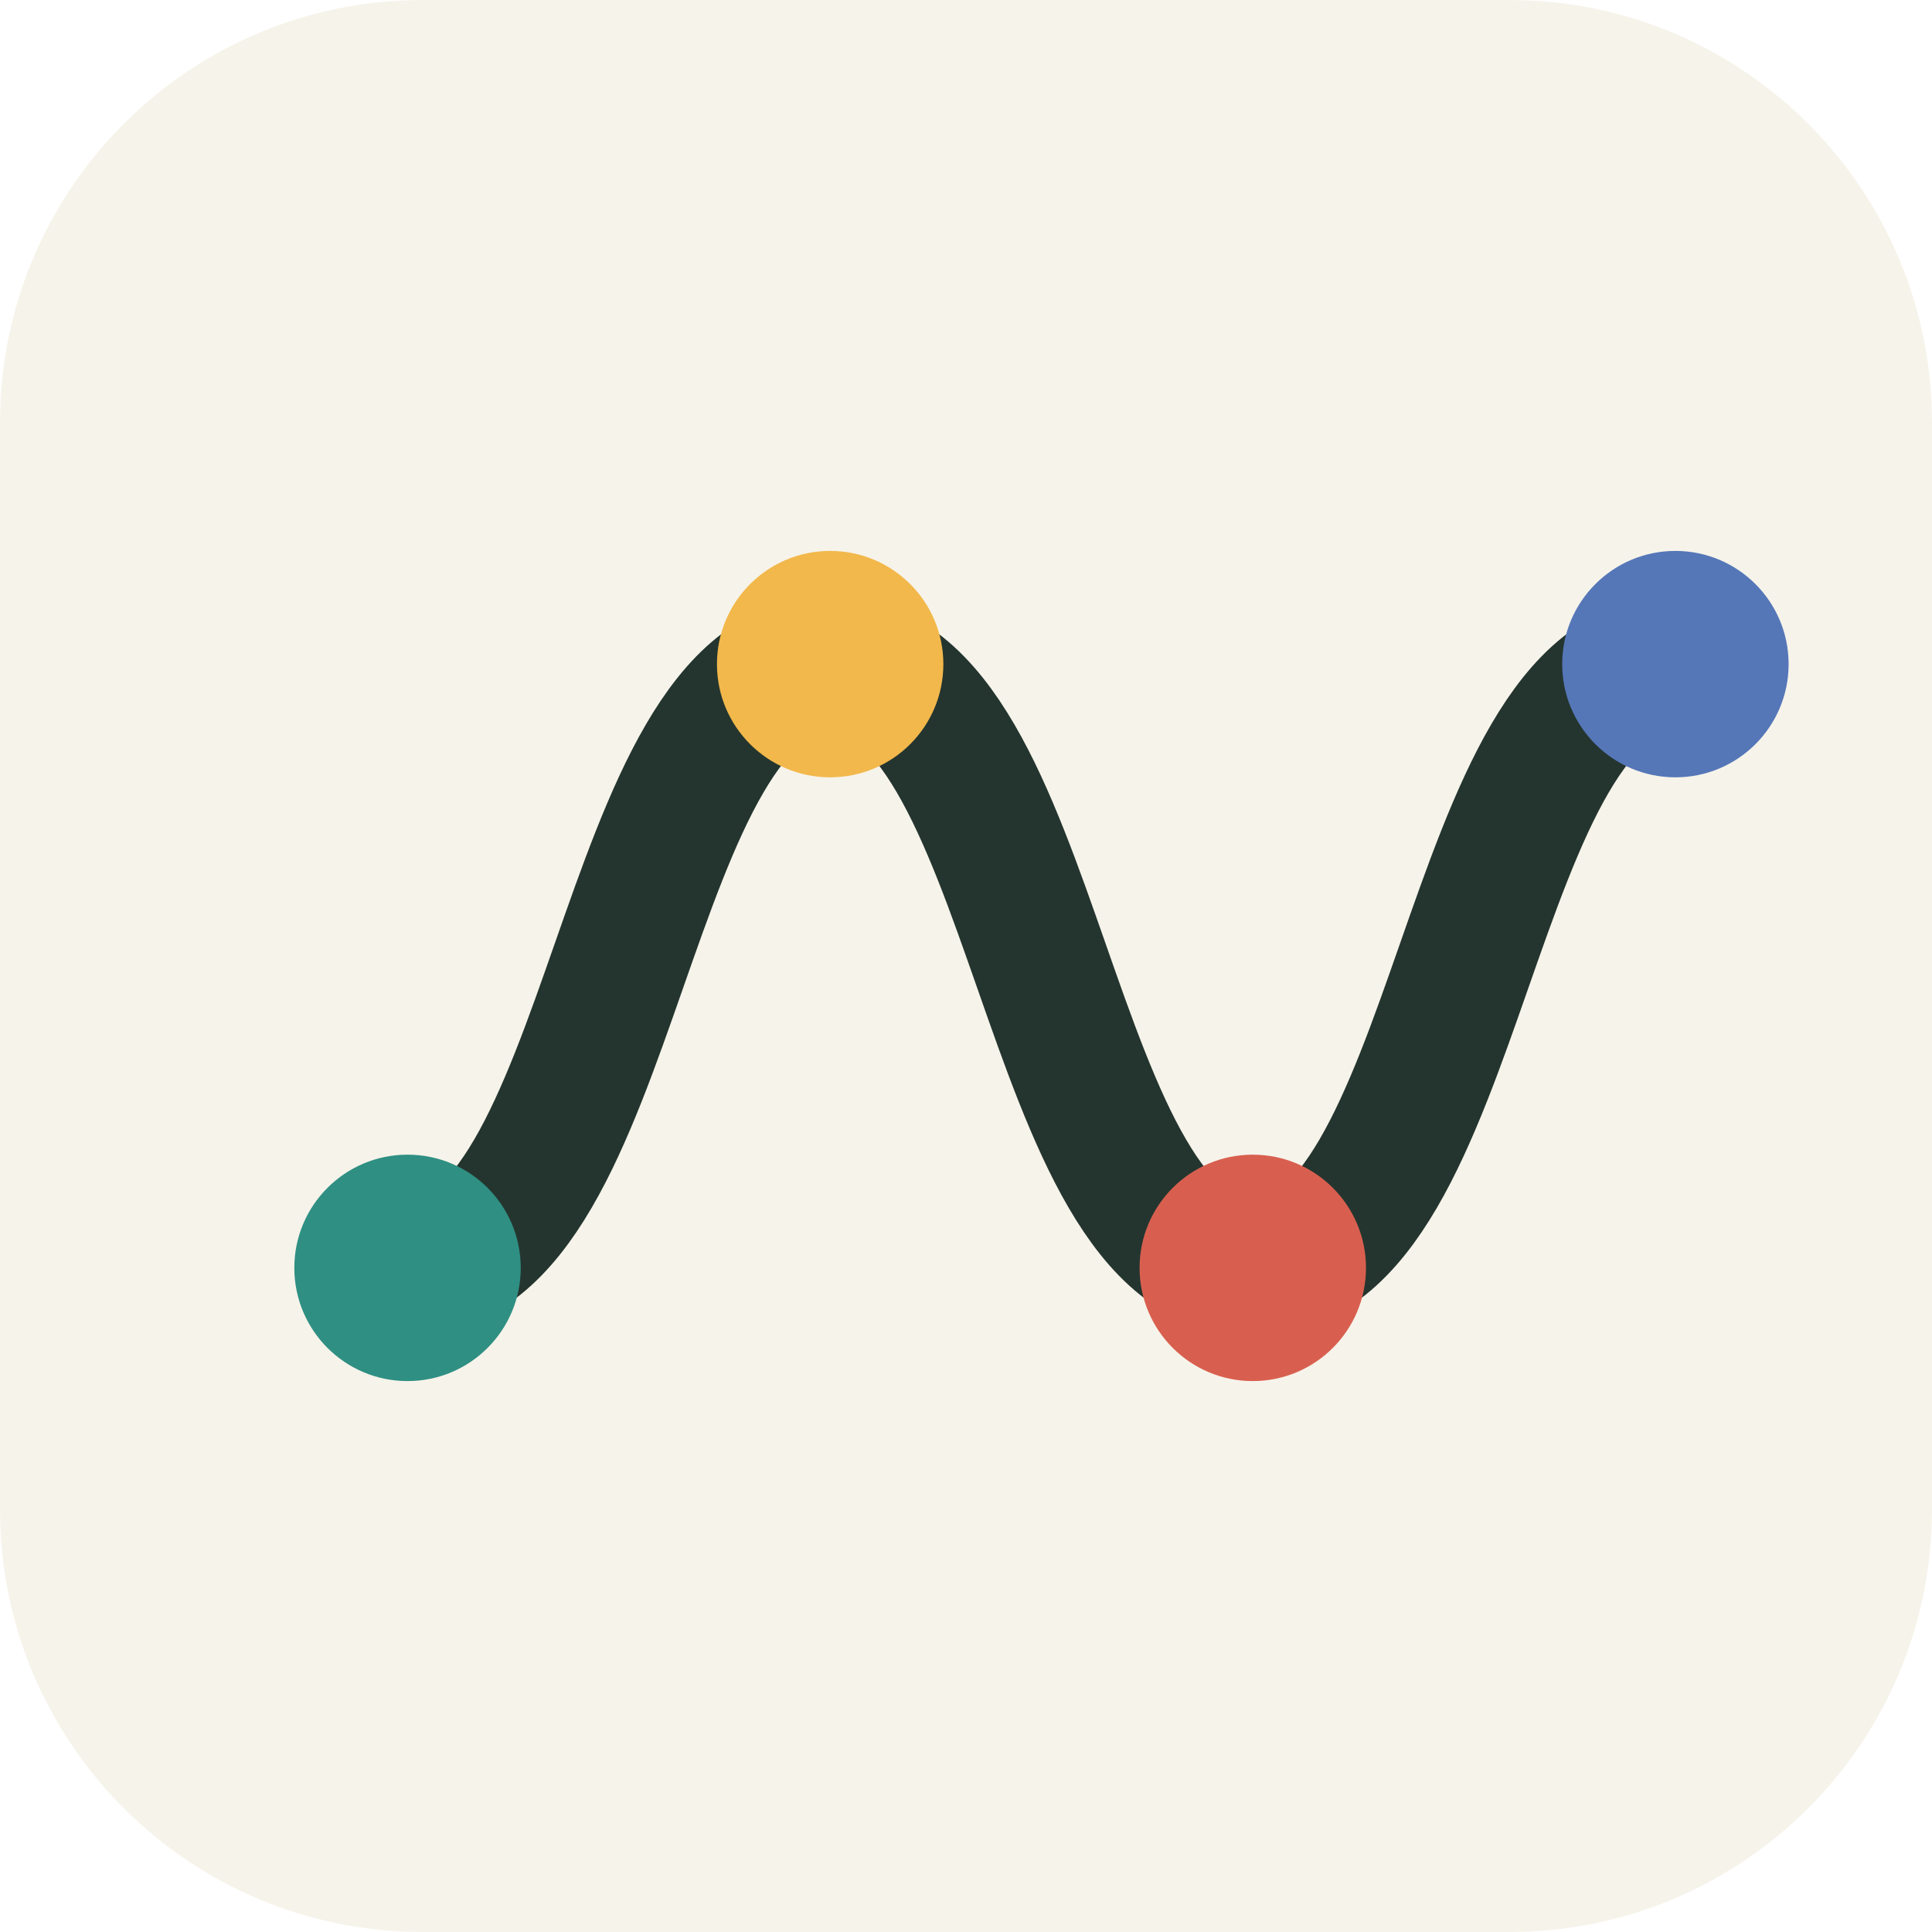
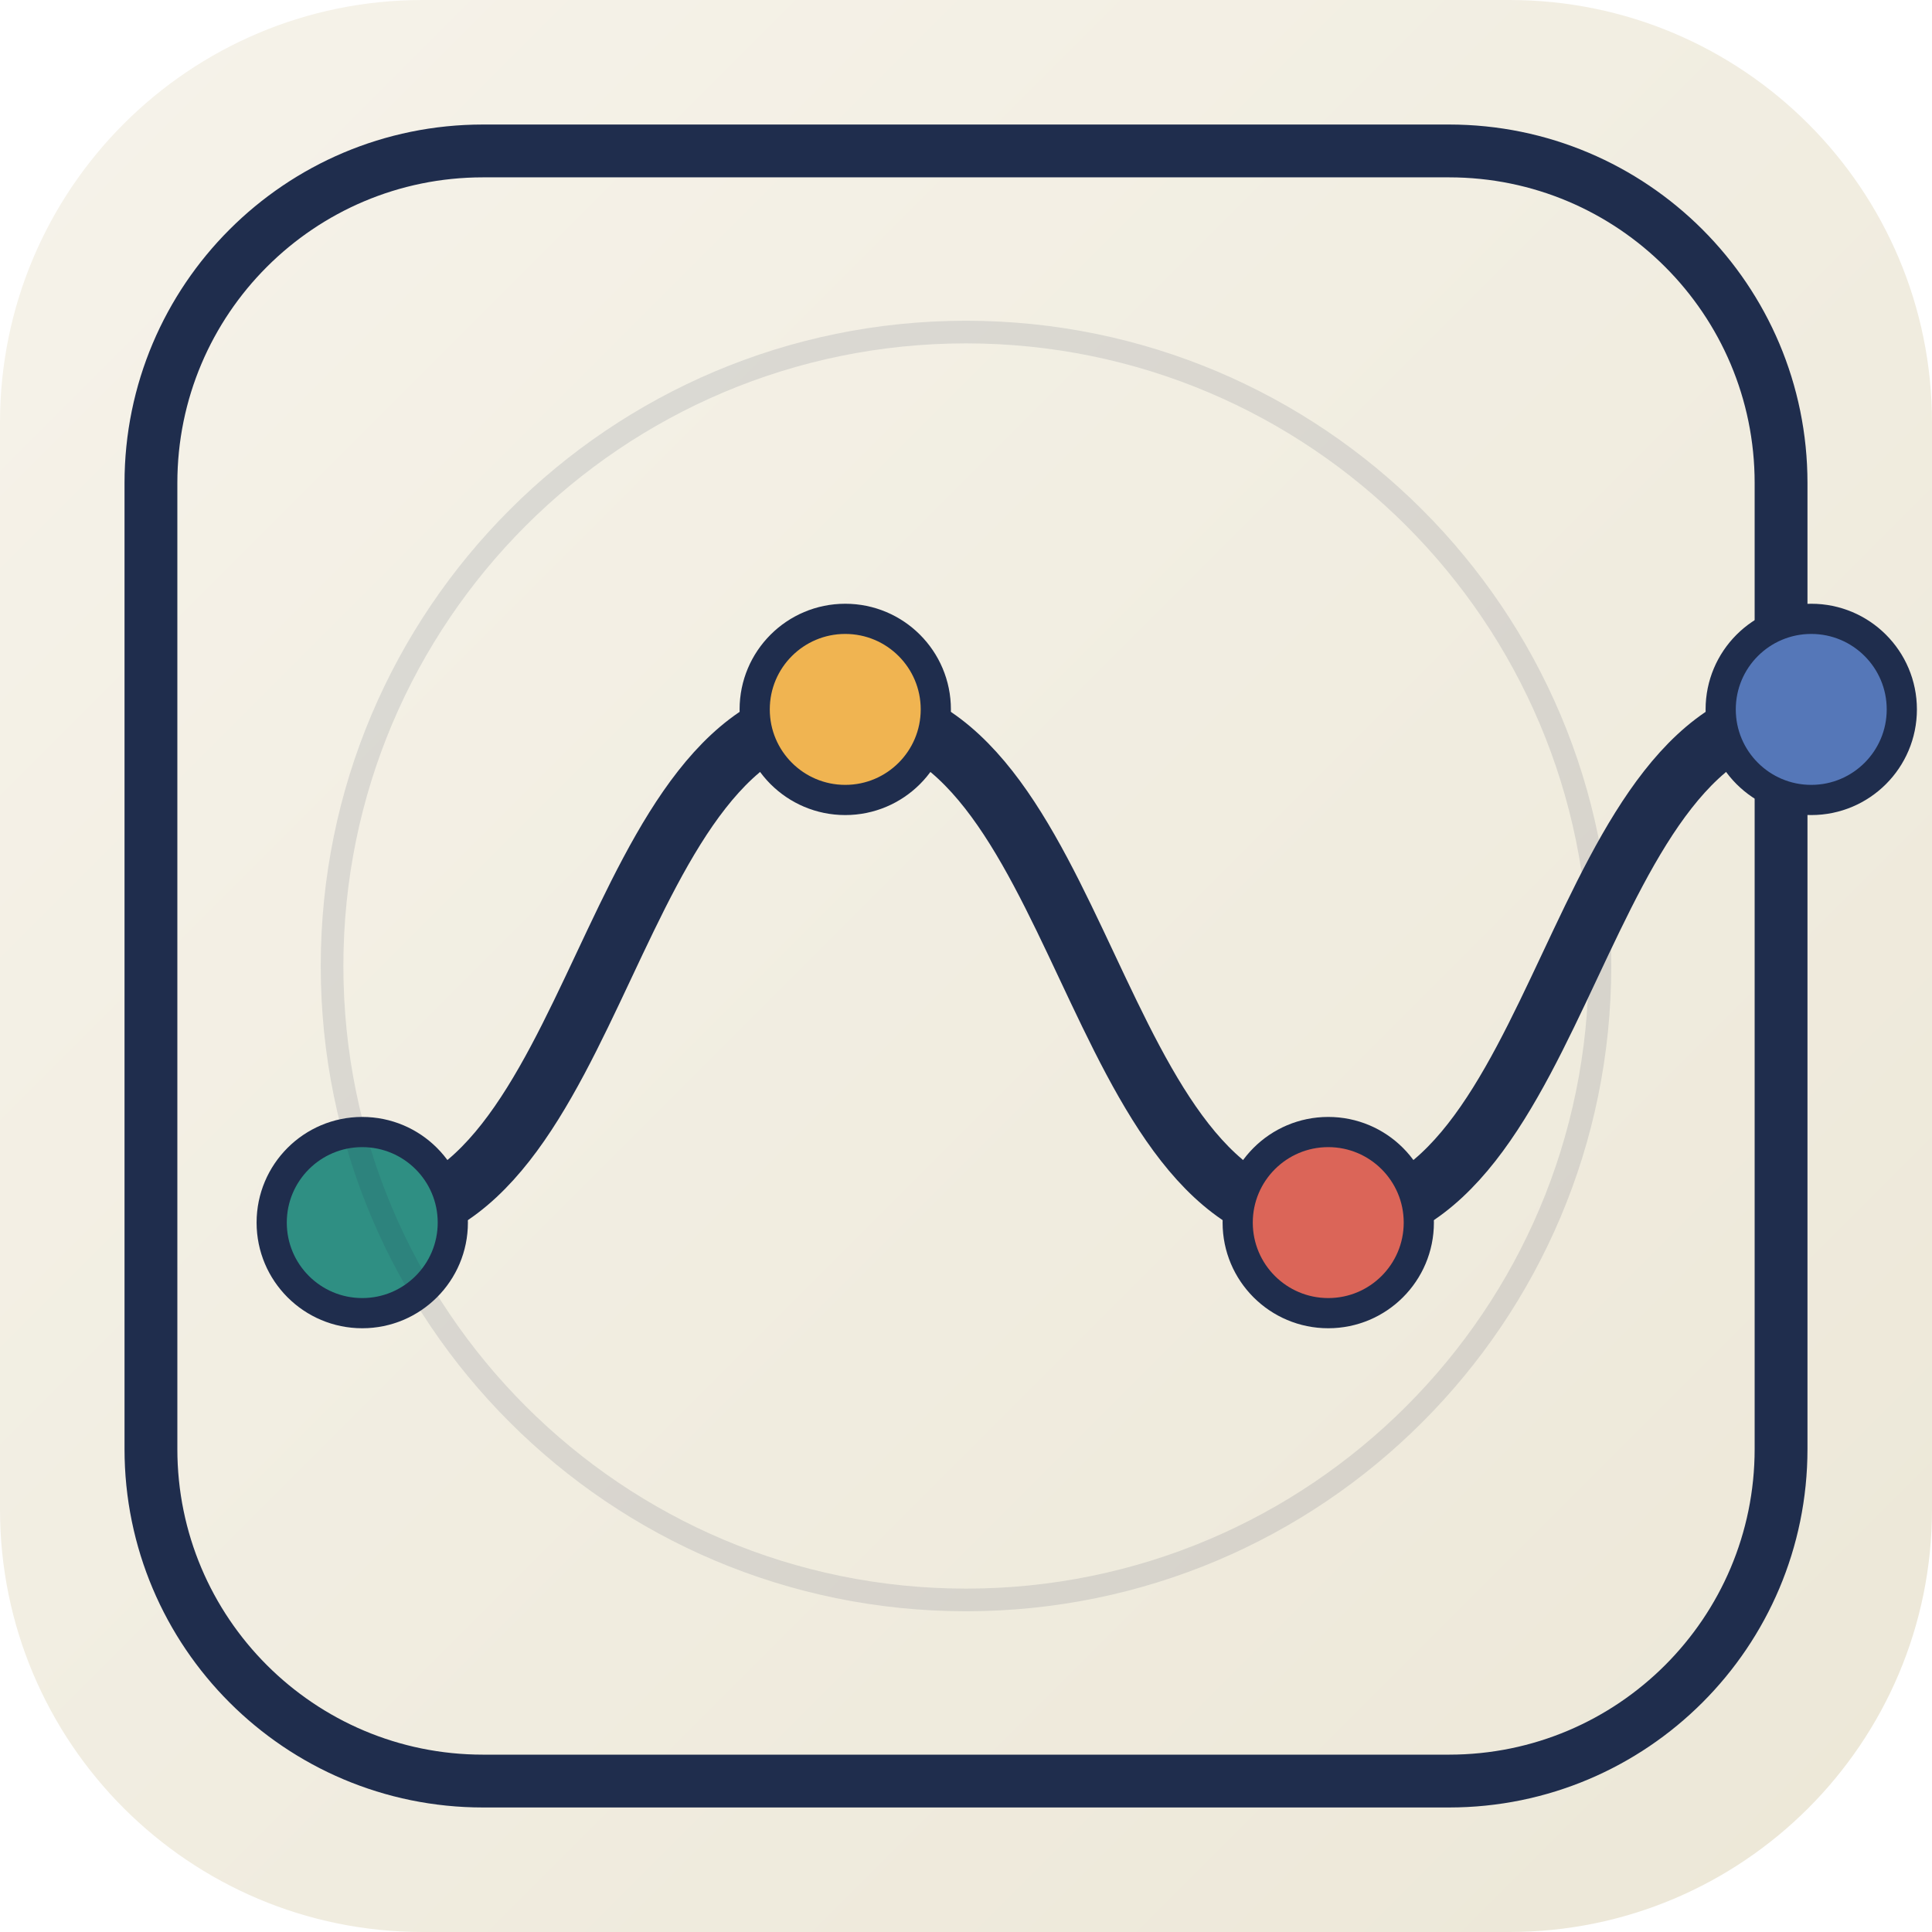
- <svg xmlns="http://www.w3.org/2000/svg" viewBox="0 0 512 512" role="img" aria-label="FlowWays icon">
-   <rect width="512" height="512" rx="112" fill="#f6f3ea" />
-   <path d="M108 336c56 0 56-160 112-160s56 160 112 160 56-160 112-160" fill="none" stroke="#24352f" stroke-width="36" stroke-linecap="round" />
-   <circle cx="108" cy="336" r="30" fill="#2f8f83" />
-   <circle cx="220" cy="176" r="30" fill="#f2b84b" />
-   <circle cx="332" cy="336" r="30" fill="#d85f4f" />
-   <circle cx="444" cy="176" r="30" fill="#5577b8" />
+ <svg xmlns="http://www.w3.org/2000/svg" viewBox="0 0 512 512" role="img" aria-label="FlowWays app icon">
+   <defs>
+     <linearGradient id="bg" x1="0" y1="0" x2="1" y2="1">
+       <stop offset="0" stop-color="#f6f3ea" />
+       <stop offset="1" stop-color="#ece7d7" />
+     </linearGradient>
+   </defs>
+   <rect width="512" height="512" rx="112" fill="url(#bg)" />
+   <rect x="40" y="40" width="432" height="432" rx="88" fill="none" stroke="#1f2d4d" stroke-width="14" />
+   <g fill="none" stroke="#1f2d4d" stroke-width="16" stroke-linecap="round">
+     <path d="M96 324c64 0 64-136 128-136s64 136 128 136 64-136 128-136" />
+   </g>
+   <g>
+     <circle cx="96" cy="324" r="24" fill="#2f8f83" stroke="#1f2d4d" stroke-width="8" />
+     <circle cx="224" cy="188" r="24" fill="#f0b451" stroke="#1f2d4d" stroke-width="8" />
+     <circle cx="352" cy="324" r="24" fill="#db6558" stroke="#1f2d4d" stroke-width="8" />
+     <circle cx="480" cy="188" r="24" fill="#5577b8" stroke="#1f2d4d" stroke-width="8" />
+   </g>
+   <circle cx="256" cy="256" r="168" fill="none" stroke="#1f2d4d" stroke-width="6" opacity="0.12" />
</svg>
